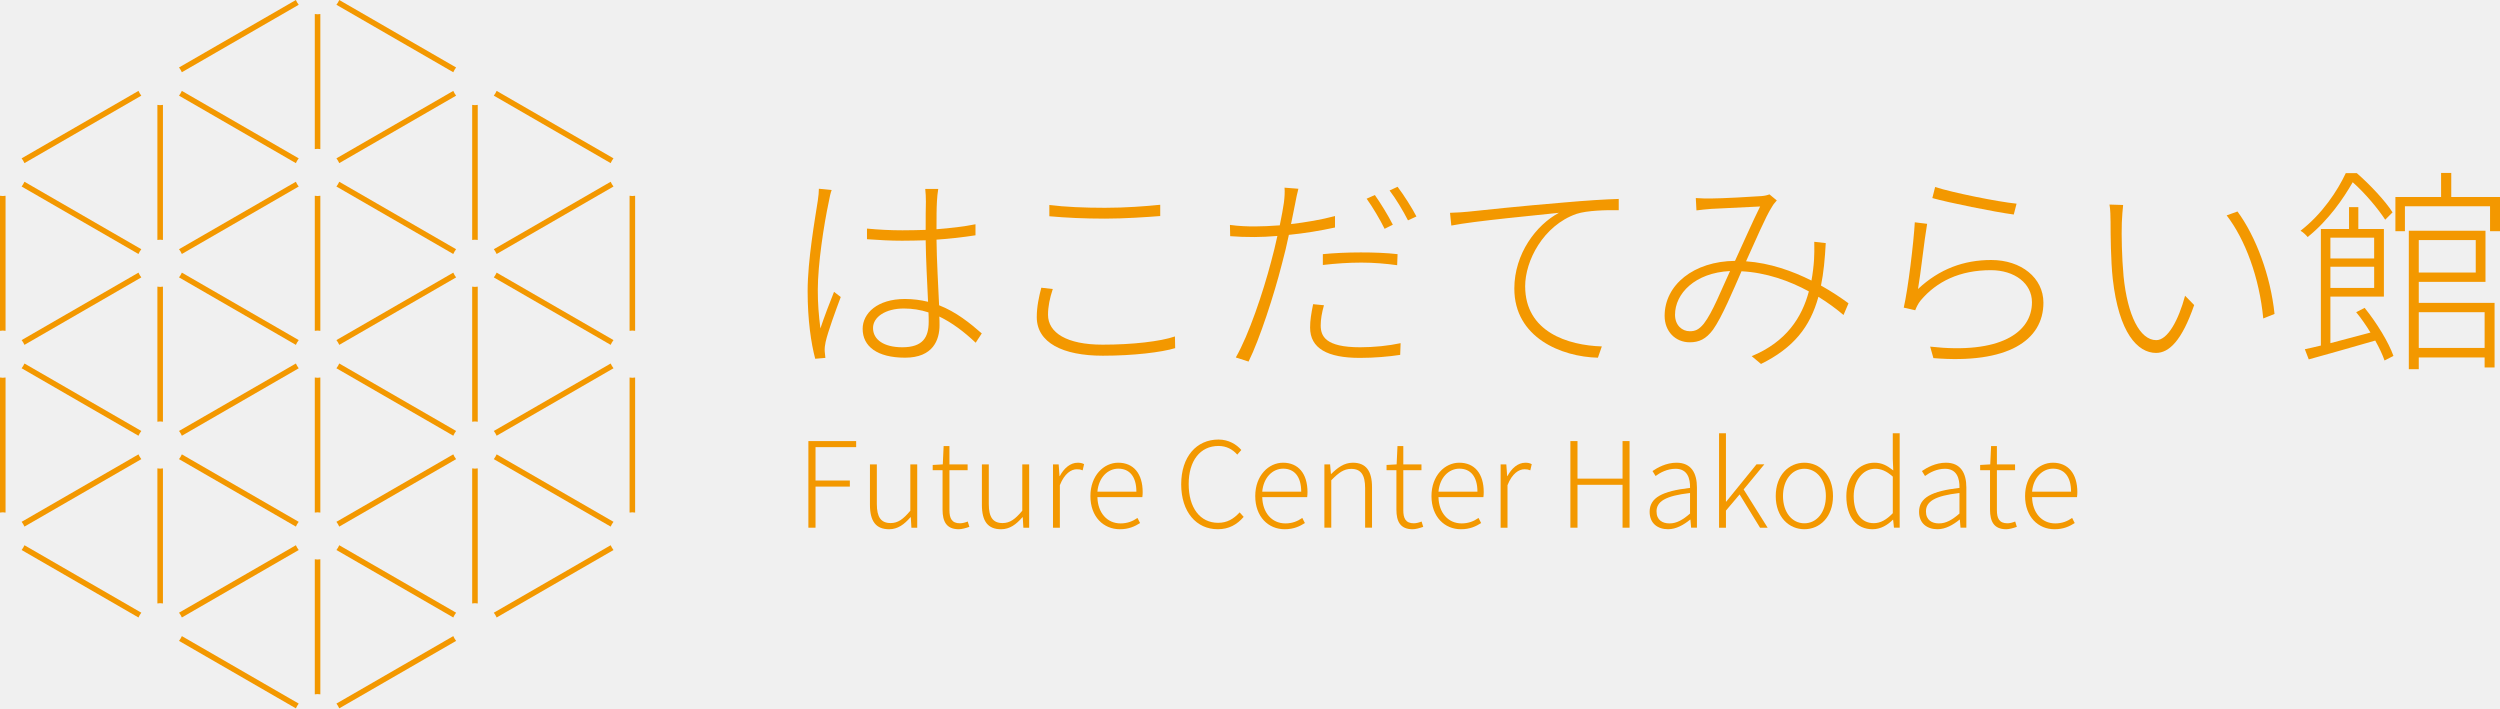
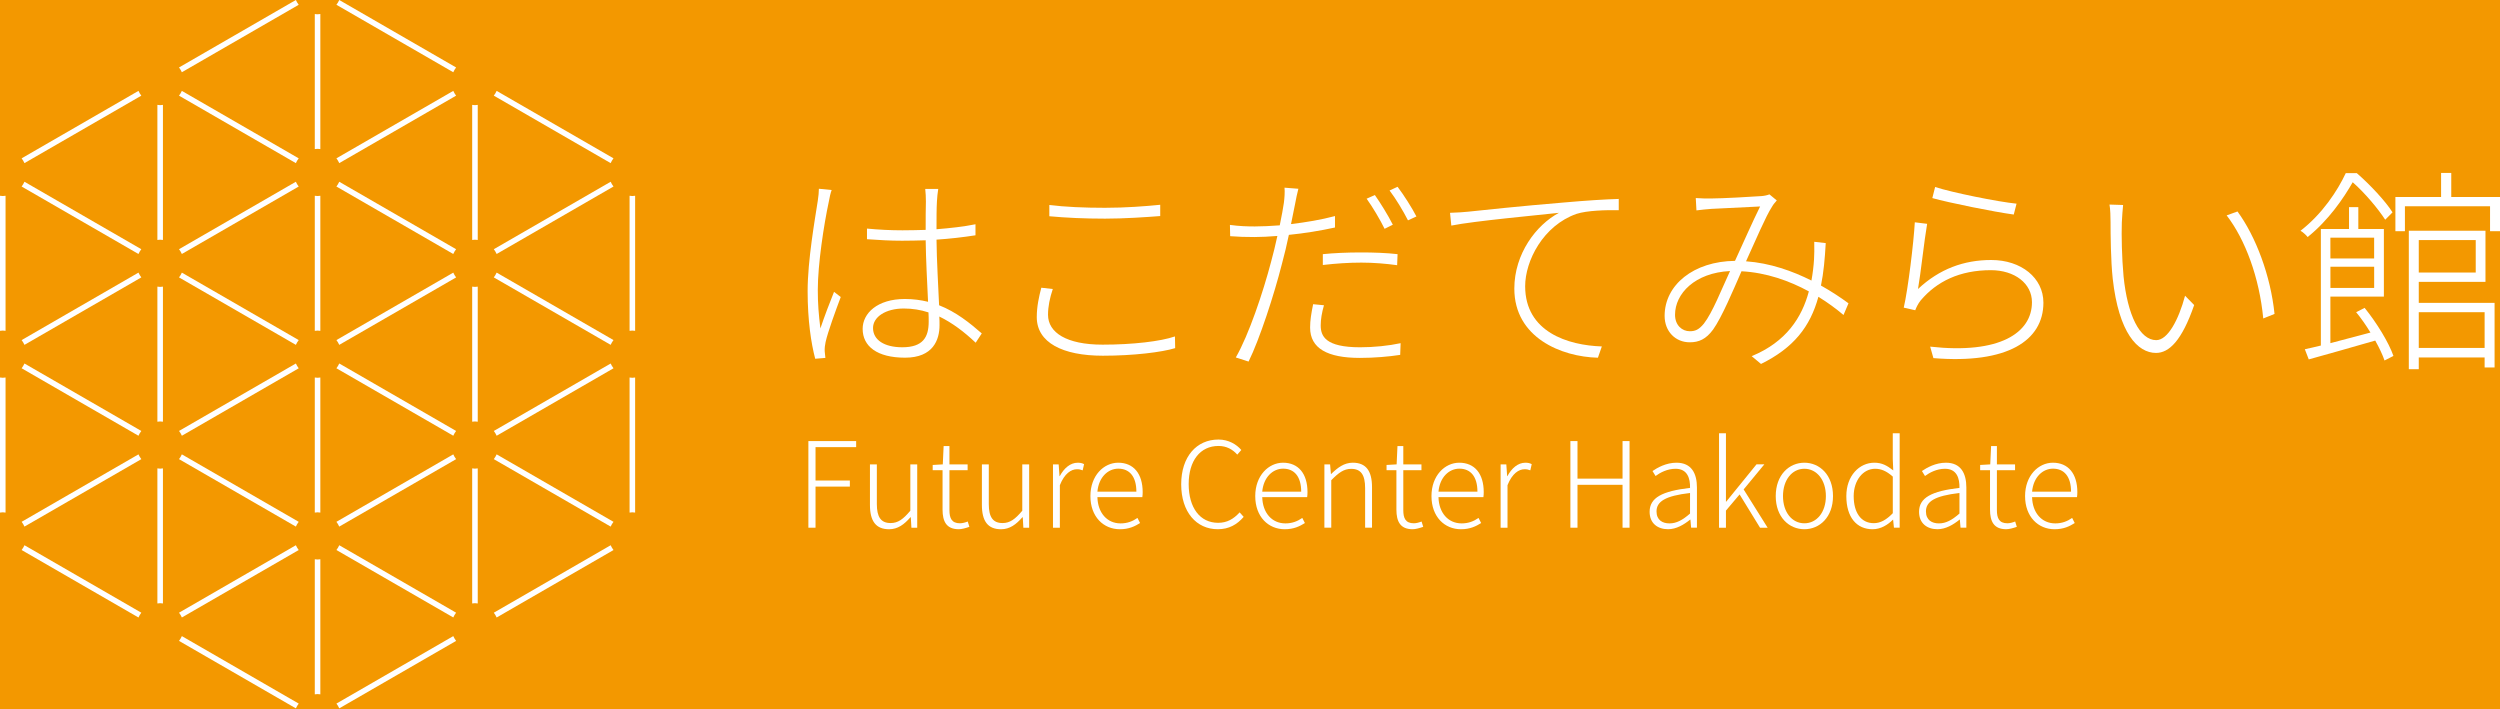
<svg xmlns="http://www.w3.org/2000/svg" version="1.1" id="レイヤー_1" x="0px" y="0px" width="225.088px" height="63.777px" viewBox="0 0 225.088 63.777" enable-background="new 0 0 225.088 63.777" xml:space="preserve">
-   <polygon fill="#F39800" points="72.783,39.713 77.084,39.713 77.084,40.258 73.426,40.258 73.426,43.264 76.517,43.264   76.517,43.811 73.426,43.811 73.426,47.512 72.783,47.512 " />
-   <path fill="#F39800" d="M78.326,45.457v-3.646h0.621v3.572c0,1.165,0.363,1.711,1.24,1.711c0.662,0,1.134-0.343,1.775-1.113v-4.17  h0.62v5.701h-0.524l-0.053-0.941h-0.033c-0.556,0.641-1.133,1.08-1.924,1.08C78.861,47.65,78.326,46.922,78.326,45.457" />
-   <path fill="#F39800" d="M84.863,45.885v-3.551h-0.888v-0.471l0.909-0.053l0.076-1.648h0.523v1.648h1.637v0.523h-1.637v3.594  c0,0.717,0.192,1.188,0.952,1.188c0.214,0,0.491-0.075,0.695-0.16l0.149,0.48c-0.332,0.117-0.695,0.215-0.951,0.215  C85.205,47.65,84.863,46.944,84.863,45.885" />
-   <path fill="#F39800" d="M88.405,45.457v-3.646h0.621v3.572c0,1.165,0.362,1.711,1.239,1.711c0.664,0,1.135-0.343,1.776-1.113v-4.17  h0.62v5.701h-0.523l-0.054-0.941h-0.032c-0.557,0.641-1.133,1.08-1.926,1.08C88.94,47.65,88.405,46.922,88.405,45.457" />
-   <path fill="#F39800" d="M94.805,41.81h0.512l0.076,1.06h0.021c0.386-0.717,0.953-1.209,1.616-1.209c0.224,0,0.396,0.031,0.576,0.129  l-0.127,0.556c-0.193-0.075-0.299-0.097-0.524-0.097c-0.503,0-1.112,0.375-1.53,1.434v3.829h-0.619V41.81z" />
-   <path fill="#F39800" d="M98.175,44.666c0-1.852,1.208-3.006,2.503-3.006c1.381,0,2.203,0.984,2.203,2.652  c0,0.16-0.01,0.311-0.031,0.449h-4.044c0.032,1.391,0.856,2.364,2.087,2.364c0.609,0,1.09-0.192,1.519-0.492l0.235,0.46  c-0.461,0.289-0.996,0.557-1.819,0.557C99.361,47.65,98.175,46.538,98.175,44.666 M102.314,44.27c0-1.379-0.631-2.074-1.625-2.074  c-0.932,0-1.767,0.77-1.884,2.074H102.314z" />
-   <path fill="#F39800" d="M106.349,43.606c0-2.491,1.38-4.032,3.358-4.032c0.92,0,1.638,0.449,2.055,0.941l-0.364,0.417  c-0.417-0.471-0.974-0.78-1.69-0.78c-1.647,0-2.685,1.326-2.685,3.434c0,2.128,1.017,3.486,2.653,3.486  c0.791,0,1.38-0.332,1.936-0.941l0.363,0.406c-0.6,0.695-1.326,1.112-2.331,1.112C107.717,47.649,106.349,46.099,106.349,43.606" />
-   <path fill="#F39800" d="M113.016,44.666c0-1.852,1.207-3.006,2.502-3.006c1.381,0,2.203,0.984,2.203,2.652  c0,0.16-0.01,0.311-0.031,0.449h-4.043c0.031,1.391,0.855,2.364,2.086,2.364c0.609,0,1.09-0.192,1.519-0.492l0.235,0.46  c-0.46,0.289-0.995,0.557-1.818,0.557C114.202,47.65,113.016,46.538,113.016,44.666 M117.154,44.27c0-1.379-0.631-2.074-1.625-2.074  c-0.932,0-1.766,0.77-1.883,2.074H117.154z" />
-   <path fill="#F39800" d="M119.242,41.81h0.513l0.075,0.866h0.021c0.578-0.566,1.166-1.016,1.947-1.016  c1.188,0,1.732,0.737,1.732,2.203v3.647h-0.621v-3.562c0-1.188-0.374-1.733-1.251-1.733c-0.663,0-1.134,0.343-1.797,1.026v4.269  h-0.62V41.81z" />
-   <path fill="#F39800" d="M125.726,45.885v-3.551h-0.888v-0.471l0.908-0.053l0.076-1.648h0.524v1.648h1.636v0.523h-1.636v3.594  c0,0.717,0.192,1.188,0.952,1.188c0.214,0,0.49-0.075,0.695-0.16l0.148,0.48c-0.331,0.117-0.695,0.215-0.951,0.215  C126.067,47.65,125.726,46.944,125.726,45.885" />
-   <path fill="#F39800" d="M128.883,44.666c0-1.852,1.207-3.006,2.502-3.006c1.381,0,2.203,0.984,2.203,2.652  c0,0.16-0.01,0.311-0.031,0.449h-4.043c0.031,1.391,0.855,2.364,2.086,2.364c0.609,0,1.09-0.192,1.519-0.492l0.235,0.46  c-0.46,0.289-0.995,0.557-1.818,0.557C130.069,47.65,128.883,46.538,128.883,44.666 M133.021,44.27c0-1.379-0.631-2.074-1.625-2.074  c-0.932,0-1.766,0.77-1.883,2.074H133.021z" />
-   <path fill="#F39800" d="M135.109,41.81h0.513l0.075,1.06h0.021c0.386-0.717,0.953-1.209,1.615-1.209  c0.225,0,0.396,0.031,0.577,0.129l-0.128,0.556c-0.193-0.075-0.299-0.097-0.523-0.097c-0.504,0-1.112,0.375-1.53,1.434v3.829h-0.62  V41.81z" />
-   <polygon fill="#F39800" points="141.39,39.713 142.031,39.713 142.031,43.094 146.086,43.094 146.086,39.713 146.717,39.713   146.717,47.512 146.086,47.512 146.086,43.649 142.031,43.649 142.031,47.512 141.39,47.512 " />
-   <path fill="#F39800" d="M148.525,46.078c0-1.264,1.123-1.861,3.638-2.15c0.021-0.845-0.226-1.722-1.306-1.722  c-0.748,0-1.4,0.353-1.797,0.651l-0.277-0.448c0.439-0.3,1.23-0.749,2.16-0.749c1.359,0,1.841,0.973,1.841,2.234v3.616h-0.525  l-0.063-0.727h-0.021c-0.578,0.47-1.262,0.866-1.99,0.866C149.266,47.65,148.525,47.137,148.525,46.078 M152.163,46.238v-1.851  c-2.246,0.257-3.017,0.78-3.017,1.658c0,0.78,0.535,1.08,1.166,1.08S151.489,46.826,152.163,46.238" />
-   <polygon fill="#F39800" points="154.775,39.008 155.396,39.008 155.396,45.168 155.418,45.168 158.145,41.809 158.85,41.809   156.989,44.066 159.15,47.512 158.465,47.512 156.625,44.516 155.396,45.971 155.396,47.512 154.775,47.512 " />
-   <path fill="#F39800" d="M159.879,44.666c0-1.904,1.198-3.006,2.578-3.006s2.578,1.102,2.578,3.006c0,1.893-1.198,2.983-2.578,2.983  S159.879,46.559,159.879,44.666 M164.393,44.666c0-1.455-0.824-2.461-1.936-2.461s-1.925,1.006-1.925,2.461s0.813,2.449,1.925,2.449  S164.393,46.121,164.393,44.666" />
-   <path fill="#F39800" d="M166.235,44.666c0-1.84,1.177-3.006,2.524-3.006c0.685,0,1.145,0.257,1.701,0.695l-0.043-1.027v-2.321h0.621  v8.504h-0.515l-0.075-0.717h-0.021c-0.459,0.46-1.09,0.856-1.828,0.856C167.166,47.65,166.235,46.58,166.235,44.666 M170.418,46.206  v-3.294c-0.578-0.514-1.06-0.706-1.595-0.706c-1.091,0-1.925,1.058-1.925,2.46c0,1.477,0.652,2.438,1.809,2.438  C169.315,47.104,169.851,46.794,170.418,46.206" />
-   <path fill="#F39800" d="M172.783,46.078c0-1.264,1.123-1.861,3.637-2.15c0.021-0.845-0.225-1.722-1.305-1.722  c-0.749,0-1.4,0.353-1.797,0.651l-0.277-0.448c0.438-0.3,1.229-0.749,2.16-0.749c1.357,0,1.84,0.973,1.84,2.234v3.616h-0.525  l-0.063-0.727h-0.021c-0.578,0.47-1.262,0.866-1.99,0.866C173.522,47.65,172.783,47.137,172.783,46.078 M176.42,46.238v-1.851  c-2.246,0.257-3.016,0.78-3.016,1.658c0,0.78,0.535,1.08,1.165,1.08C175.201,47.126,175.746,46.826,176.42,46.238" />
-   <path fill="#F39800" d="M179.172,45.885v-3.551h-0.889v-0.471l0.909-0.053l0.076-1.648h0.524v1.648h1.635v0.523h-1.635v3.594  c0,0.717,0.191,1.188,0.951,1.188c0.215,0,0.491-0.075,0.695-0.16l0.148,0.48c-0.33,0.117-0.694,0.215-0.951,0.215  C179.514,47.65,179.172,46.944,179.172,45.885" />
-   <path fill="#F39800" d="M182.328,44.666c0-1.852,1.208-3.006,2.503-3.006c1.38,0,2.203,0.984,2.203,2.652  c0,0.16-0.01,0.311-0.032,0.449h-4.043c0.032,1.391,0.856,2.364,2.086,2.364c0.61,0,1.09-0.192,1.52-0.492l0.234,0.46  c-0.459,0.289-0.994,0.557-1.818,0.557C183.516,47.65,182.328,46.538,182.328,44.666 M186.467,44.27  c0-1.379-0.631-2.074-1.625-2.074c-0.931,0-1.766,0.77-1.883,2.074H186.467z" />
-   <path fill="#F39800" d="M74.879,17.109c-0.098,0.254-0.195,0.684-0.254,1.035c-0.449,2.086-0.994,5.654-0.994,7.955  c0,1.268,0.078,2.203,0.233,3.472c0.332-0.995,0.877-2.438,1.229-3.296l0.604,0.468c-0.447,1.19-1.17,3.159-1.365,4.056  c-0.058,0.254-0.097,0.585-0.078,0.84c0.021,0.176,0.039,0.428,0.06,0.584l-0.917,0.078c-0.37-1.404-0.682-3.471-0.682-6.084  c0-2.789,0.662-6.494,0.916-8.152c0.059-0.408,0.098-0.778,0.098-1.071L74.879,17.109z M87.846,30.857  c-1.032-0.975-2.105-1.793-3.275-2.358c0.02,0.272,0.02,0.546,0.02,0.778c0,1.328-0.584,2.927-3.101,2.927  c-2.534,0-3.821-1.034-3.821-2.595c0-1.403,1.325-2.69,3.803-2.69c0.76,0,1.441,0.097,2.086,0.253  c-0.078-1.656-0.195-3.88-0.215-5.538c-0.702,0.021-1.424,0.039-2.125,0.039c-1.092,0-2.049-0.058-3.159-0.136v-0.956  c1.071,0.099,2.086,0.155,3.198,0.155c0.701,0,1.403-0.019,2.086-0.038c0-1.015,0-1.931,0.02-2.554c0-0.352-0.02-0.82-0.059-1.131  h1.17c-0.059,0.389-0.098,0.739-0.116,1.11c-0.039,0.604-0.039,1.619-0.039,2.517c1.248-0.099,2.457-0.234,3.509-0.449v0.994  c-1.13,0.176-2.3,0.312-3.509,0.391c0.019,1.91,0.155,4.095,0.233,5.908c1.541,0.604,2.77,1.6,3.842,2.535L87.846,30.857z   M83.596,28.128c-0.702-0.233-1.443-0.351-2.223-0.351c-1.639,0-2.77,0.761-2.77,1.755c0,1.073,1.014,1.735,2.633,1.735  c1.872,0,2.379-0.916,2.379-2.302C83.615,28.732,83.615,28.46,83.596,28.128" />
-   <path fill="#F39800" d="M94.788,26.021c-0.272,0.819-0.429,1.58-0.429,2.321c0,1.599,1.658,2.69,4.914,2.69  c2.711,0,5.207-0.291,6.513-0.74l0.021,1.053c-1.209,0.37-3.746,0.682-6.515,0.682c-3.627,0-5.946-1.188-5.946-3.471  c0-0.955,0.194-1.833,0.408-2.652L94.788,26.021z M94.477,18.455c1.384,0.176,3.14,0.254,5.012,0.254  c1.833,0,3.646-0.137,4.972-0.273v1.016c-1.267,0.097-3.217,0.233-4.972,0.233c-1.872,0-3.512-0.079-5.012-0.215V18.455z" />
-   <path fill="#F39800" d="M120.197,20.483c-1.326,0.292-2.77,0.527-4.154,0.663c-0.176,0.857-0.391,1.755-0.624,2.613  c-0.702,2.769-2.009,6.787-3.003,8.795l-1.15-0.37c1.17-2.029,2.457-5.87,3.178-8.62c0.195-0.702,0.391-1.521,0.566-2.32  c-0.741,0.059-1.443,0.098-2.066,0.098c-0.801,0-1.464-0.02-2.185-0.078l-0.021-1.014c0.84,0.117,1.58,0.137,2.244,0.137  c0.662,0,1.422-0.039,2.242-0.098c0.176-0.858,0.312-1.6,0.37-2.028s0.097-0.994,0.058-1.365l1.248,0.099  c-0.097,0.369-0.234,0.993-0.291,1.344c-0.117,0.547-0.234,1.171-0.371,1.834c1.325-0.156,2.73-0.391,3.959-0.721V20.483z   M119.203,27.484c-0.196,0.684-0.293,1.287-0.293,1.812c0,0.957,0.408,1.971,3.549,1.971c1.248,0,2.574-0.137,3.646-0.37  l-0.039,1.054c-1.014,0.155-2.301,0.272-3.628,0.272c-2.924,0-4.483-0.858-4.483-2.729c0-0.645,0.097-1.248,0.272-2.107  L119.203,27.484z M119.104,22.883c0.956-0.098,2.185-0.156,3.413-0.156c1.131,0,2.32,0.039,3.314,0.156l-0.038,0.994  c-0.995-0.137-2.107-0.234-3.218-0.234c-1.131,0-2.301,0.078-3.472,0.215V22.883z M124.662,20.601  c-0.39-0.799-1.092-1.989-1.618-2.71l0.741-0.332c0.487,0.684,1.209,1.854,1.619,2.672L124.662,20.601z M125.832,16.817  c0.547,0.722,1.307,1.911,1.697,2.673l-0.761,0.35c-0.448-0.877-1.092-1.949-1.657-2.69L125.832,16.817z" />
-   <path fill="#F39800" d="M132.17,19.061c1.053-0.117,4.973-0.526,8.521-0.819c2.185-0.194,3.804-0.293,5.052-0.331v1.014  c-1.131-0.02-2.848,0.02-3.803,0.332c-3.003,1.053-4.622,4.231-4.622,6.512c0,4.115,3.843,5.324,6.903,5.422l-0.352,1.015  c-3.295-0.079-7.526-1.813-7.526-6.221c0-3.14,1.97-5.734,4.017-6.825c-1.716,0.194-7.683,0.74-9.691,1.15l-0.117-1.15  C131.272,19.139,131.779,19.1,132.17,19.061" />
-   <path fill="#F39800" d="M165.982,28.361c-0.643-0.545-1.404-1.111-2.262-1.638c-0.74,2.711-2.242,4.603-5.167,6.046l-0.839-0.702  c3.12-1.288,4.523-3.491,5.148-5.831c-1.756-0.956-3.842-1.697-6.065-1.812c-0.741,1.695-1.774,4.152-2.554,5.244  c-0.645,0.879-1.287,1.151-2.106,1.151c-1.288,0-2.262-0.976-2.262-2.379c0-2.789,2.612-4.914,6.337-4.954  c0.781-1.695,1.58-3.529,2.262-4.895c-0.779,0.039-3.49,0.176-4.387,0.215c-0.449,0.039-0.917,0.078-1.346,0.137l-0.06-1.111  c0.47,0.039,0.956,0.039,1.347,0.039c0.975,0,3.783-0.156,4.563-0.216c0.272-0.019,0.526-0.077,0.722-0.155l0.662,0.547  c-0.136,0.175-0.293,0.312-0.429,0.564c-0.565,0.858-1.481,3.042-2.34,4.915c2.163,0.155,4.192,0.877,5.889,1.735  c0.117-0.645,0.195-1.287,0.234-1.911c0.019-0.39,0.038-0.976,0.019-1.58l1.034,0.117c-0.078,1.424-0.194,2.69-0.429,3.823  c0.975,0.545,1.814,1.11,2.477,1.598L165.982,28.361z M155.765,24.403c-3.159,0.156-4.954,2.028-4.954,3.938  c0,0.957,0.645,1.482,1.327,1.482c0.487,0,0.819-0.136,1.267-0.682C154.185,28.147,155.004,26.041,155.765,24.403" />
-   <path fill="#F39800" d="M172.689,26.021c1.932-1.813,4.136-2.612,6.593-2.612c2.71,0,4.698,1.618,4.698,3.842  c0,3.412-3.236,5.538-9.905,4.992l-0.293-1.034c6.26,0.702,9.166-1.248,9.166-3.997c0-1.696-1.56-2.887-3.705-2.887  c-2.789,0-4.875,1.014-6.319,2.729c-0.234,0.293-0.39,0.625-0.486,0.879l-1.034-0.234c0.39-1.678,0.897-5.889,0.995-7.684  l1.111,0.137C173.256,21.596,172.924,24.696,172.689,26.021 M174.23,16.837c1.561,0.507,5.617,1.326,7.332,1.501l-0.252,0.977  c-1.756-0.234-5.891-1.073-7.332-1.482L174.23,16.837z" />
-   <path fill="#F39800" d="M191.039,20.035c-0.039,1.17,0,3.141,0.156,4.836c0.352,3.51,1.463,5.754,2.945,5.754  c1.033,0,2.008-1.814,2.594-3.998l0.819,0.838c-1.112,3.218-2.263,4.31-3.433,4.31c-1.657,0-3.354-1.794-3.9-6.688  c-0.175-1.599-0.195-3.998-0.195-5.09c0-0.41-0.019-1.209-0.097-1.58l1.228,0.039C191.117,18.787,191.059,19.567,191.039,20.035   M204.787,28.264l-1.014,0.41c-0.351-3.686-1.617-7.098-3.296-9.282l0.976-0.351C203.111,21.303,204.437,24.832,204.787,28.264" />
-   <path fill="#F39800" d="M214.752,19.782c-0.604-0.937-1.795-2.38-2.926-3.374c-0.838,1.463-2.164,3.412-4.056,4.934  c-0.136-0.176-0.429-0.449-0.643-0.566c1.969-1.521,3.334-3.606,4.075-5.187h0.994c1.209,1.054,2.594,2.535,3.217,3.53  L214.752,19.782z M212.9,27.718c1.092,1.347,2.184,3.14,2.594,4.329l-0.801,0.41c-0.175-0.507-0.468-1.131-0.839-1.794  c-2.125,0.604-4.329,1.248-5.985,1.696l-0.352-0.916c0.43-0.098,0.916-0.195,1.443-0.332V20.62h2.535v-1.97h0.838v1.97h2.301v6.084  h-4.816v4.192c1.131-0.291,2.359-0.623,3.607-0.955c-0.389-0.644-0.838-1.287-1.287-1.832L212.9,27.718z M209.818,23.271h3.939V21.4  h-3.939V23.271z M213.758,24.014h-3.939v1.91h3.939V24.014z M225.088,17.734v3.08h-0.896v-2.242h-7.664v2.242h-0.858v-3.08h4.114  v-2.166h0.916v2.166H225.088z M217.775,27.27h6.825v5.812h-0.897v-0.897h-5.928v1.053h-0.897V20.775h6.903v4.604h-6.006V27.27z   M217.775,24.54h5.129v-2.925h-5.129V24.54z M217.775,31.326h5.928v-3.219h-5.928V31.326z" />
-   <path fill="#F39800" d="M28.342,17.626v12.162c0.082-0.011,0.164-0.025,0.25-0.025s0.166,0.015,0.25,0.025V17.626  c-0.084,0.01-0.164,0.024-0.25,0.024S28.424,17.636,28.342,17.626" />
-   <path fill="#F39800" d="M26.639,32.727l-10.521,6.074c0.101,0.135,0.189,0.275,0.257,0.431l10.521-6.074  C26.795,33.023,26.706,32.883,26.639,32.727" />
-   <path fill="#F39800" d="M40.811,24.545l-10.521,6.074c0.1,0.135,0.189,0.275,0.255,0.431l10.522-6.074  C40.966,24.842,40.877,24.701,40.811,24.545" />
-   <path fill="#F39800" d="M16.373,22.868l10.521-6.074c-0.1-0.134-0.189-0.274-0.256-0.43l-10.521,6.073  C16.217,22.572,16.307,22.713,16.373,22.868" />
-   <path fill="#F39800" d="M41.065,22.438l-10.521-6.074c-0.067,0.155-0.156,0.296-0.257,0.429l10.521,6.075  C40.877,22.713,40.965,22.571,41.065,22.438" />
-   <path fill="#F39800" d="M43.013,37.969V25.807c-0.083,0.011-0.164,0.025-0.25,0.025s-0.167-0.015-0.25-0.025v12.162  c0.083-0.01,0.164-0.024,0.25-0.024S42.93,37.959,43.013,37.969" />
-   <path fill="#F39800" d="M30.289,33.157L40.81,39.23c0.067-0.154,0.156-0.295,0.256-0.428l-10.521-6.076  C30.478,32.882,30.389,33.023,30.289,33.157" />
-   <path fill="#F39800" d="M26.895,30.62l-10.521-6.074c-0.066,0.155-0.156,0.296-0.256,0.429l10.521,6.075  C26.705,30.895,26.795,30.753,26.895,30.62" />
-   <path fill="#F39800" d="M14.67,37.969V25.807c-0.082,0.011-0.164,0.025-0.25,0.025s-0.166-0.015-0.25-0.025v12.162  c0.084-0.01,0.164-0.024,0.25-0.024S14.588,37.959,14.67,37.969" />
-   <path fill="#F39800" d="M28.842,46.151V33.989c-0.084,0.01-0.164,0.024-0.25,0.024s-0.168-0.015-0.25-0.024v12.162  c0.082-0.011,0.164-0.025,0.25-0.025S28.758,46.141,28.842,46.151" />
-   <path fill="#F39800" d="M26.895,14.257L16.373,8.183c-0.066,0.155-0.156,0.296-0.256,0.429l10.521,6.076  C26.705,14.531,26.795,14.39,26.895,14.257" />
-   <path fill="#F39800" d="M12.723,22.438L2.202,16.364c-0.067,0.155-0.155,0.296-0.256,0.429l10.521,6.075  C12.534,22.713,12.623,22.571,12.723,22.438" />
-   <path fill="#F39800" d="M16.117,41.338l10.521,6.074c0.066-0.154,0.156-0.295,0.256-0.429l-10.521-6.075  C16.307,41.063,16.218,41.205,16.117,41.338" />
-   <path fill="#F39800" d="M12.468,40.908L1.947,46.982c0.1,0.135,0.188,0.275,0.256,0.43l10.521-6.073  C12.624,41.205,12.535,41.063,12.468,40.908" />
-   <path fill="#F39800" d="M44.459,41.338l10.521,6.074c0.067-0.154,0.156-0.295,0.256-0.429l-10.521-6.075  C44.648,41.063,44.56,41.205,44.459,41.338" />
-   <path fill="#F39800" d="M30.289,49.52l10.521,6.074c0.066-0.154,0.155-0.295,0.256-0.429L30.545,49.09  C30.479,49.245,30.389,49.387,30.289,49.52" />
-   <path fill="#F39800" d="M26.639,49.09l-10.521,6.074c0.101,0.135,0.189,0.275,0.256,0.43l10.521-6.073  C26.795,49.387,26.705,49.246,26.639,49.09" />
-   <path fill="#F39800" d="M44.716,22.868l10.521-6.075c-0.1-0.133-0.188-0.273-0.255-0.429l-10.522,6.073  C44.56,22.572,44.648,22.713,44.716,22.868" />
-   <path fill="#F39800" d="M40.81,40.908l-10.521,6.074c0.099,0.135,0.189,0.275,0.255,0.431l10.522-6.074  C40.966,41.205,40.877,41.064,40.81,40.908" />
-   <path fill="#F39800" d="M42.513,9.443v12.162c0.083-0.01,0.164-0.024,0.25-0.024s0.167,0.015,0.25,0.024V9.443  c-0.083,0.011-0.164,0.025-0.25,0.025S42.596,9.454,42.513,9.443" />
-   <path fill="#F39800" d="M30.545,14.687l10.521-6.075c-0.1-0.133-0.188-0.273-0.256-0.429l-10.521,6.073  C30.389,14.391,30.478,14.531,30.545,14.687" />
-   <path fill="#F39800" d="M56.934,34.014c-0.086,0-0.167-0.015-0.25-0.024V46.15c0.083-0.01,0.164-0.024,0.25-0.024  s0.167,0.015,0.25,0.024V33.989C57.101,33.999,57.02,34.014,56.934,34.014" />
-   <path fill="#F39800" d="M2.203,14.686l10.521-6.074c-0.101-0.133-0.189-0.274-0.257-0.43L1.946,14.256  C2.047,14.39,2.135,14.531,2.203,14.686" />
-   <path fill="#F39800" d="M16.373,6.504L26.895,0.43c-0.1-0.133-0.189-0.274-0.256-0.43L16.117,6.074  C16.217,6.209,16.307,6.35,16.373,6.504" />
-   <path fill="#F39800" d="M57.184,29.787V17.625c-0.083,0.01-0.164,0.025-0.25,0.025s-0.167-0.016-0.25-0.025v12.162  c0.083-0.01,0.164-0.025,0.25-0.025S57.101,29.777,57.184,29.787" />
-   <path fill="#F39800" d="M44.459,8.611l10.521,6.076c0.066-0.156,0.156-0.298,0.256-0.431L44.715,8.182  C44.648,8.337,44.56,8.479,44.459,8.611" />
-   <path fill="#F39800" d="M0.25,29.762c0.086,0,0.166,0.016,0.25,0.025V17.625c-0.084,0.01-0.164,0.025-0.25,0.025  S0.082,17.635,0,17.625v12.162C0.082,29.777,0.164,29.762,0.25,29.762" />
-   <path fill="#F39800" d="M30.289,0.43L40.81,6.505c0.067-0.155,0.156-0.297,0.256-0.43L30.545,0  C30.478,0.155,30.389,0.297,30.289,0.43" />
-   <path fill="#F39800" d="M40.811,57.272l-10.521,6.074c0.1,0.134,0.189,0.274,0.255,0.431l10.522-6.074  C40.967,57.568,40.877,57.428,40.811,57.272" />
-   <path fill="#F39800" d="M54.981,49.091L44.46,55.165c0.101,0.134,0.189,0.274,0.255,0.431l10.522-6.074  C55.137,49.387,55.049,49.246,54.981,49.091" />
-   <path fill="#F39800" d="M12.724,55.165L2.203,49.09c-0.067,0.155-0.156,0.297-0.257,0.43l10.521,6.076  C12.535,55.439,12.623,55.298,12.724,55.165" />
-   <path fill="#F39800" d="M26.895,63.348l-10.521-6.076c-0.066,0.156-0.156,0.298-0.256,0.431l10.521,6.075  C26.705,63.622,26.795,63.48,26.895,63.348" />
-   <path fill="#F39800" d="M0,33.988V46.15c0.082-0.01,0.164-0.024,0.25-0.024s0.166,0.015,0.25,0.024V33.988  c-0.084,0.011-0.164,0.025-0.25,0.025S0.082,33.999,0,33.988" />
-   <path fill="#F39800" d="M12.724,38.802L2.203,32.728c-0.068,0.155-0.156,0.296-0.257,0.429l10.521,6.076  C12.534,39.076,12.623,38.935,12.724,38.802" />
-   <path fill="#F39800" d="M44.459,24.976l10.521,6.073c0.066-0.154,0.156-0.295,0.256-0.429l-10.521-6.075  C44.648,24.7,44.56,24.842,44.459,24.976" />
-   <path fill="#F39800" d="M28.342,1.262v12.162c0.082-0.01,0.164-0.024,0.25-0.024s0.166,0.015,0.25,0.024V1.262  c-0.084,0.011-0.164,0.025-0.25,0.025S28.424,1.272,28.342,1.262" />
-   <path fill="#F39800" d="M14.17,9.443v12.162c0.084-0.01,0.164-0.024,0.25-0.024s0.168,0.015,0.25,0.024V9.443  c-0.082,0.01-0.164,0.025-0.25,0.025S14.254,9.453,14.17,9.443" />
-   <path fill="#F39800" d="M12.724,24.975c-0.1-0.133-0.188-0.274-0.256-0.43L1.947,30.62c0.1,0.134,0.188,0.274,0.256,0.429  L12.724,24.975z" />
-   <path fill="#F39800" d="M43.013,54.332V42.171c-0.083,0.01-0.164,0.024-0.25,0.024s-0.167-0.015-0.25-0.024v12.161  c0.083-0.01,0.164-0.024,0.25-0.024S42.93,54.322,43.013,54.332" />
-   <path fill="#F39800" d="M44.46,38.802c0.1,0.133,0.188,0.274,0.256,0.43l10.521-6.075c-0.1-0.133-0.188-0.273-0.256-0.429  L44.46,38.802z" />
-   <path fill="#F39800" d="M28.842,62.515V50.353c-0.084,0.011-0.164,0.024-0.25,0.024s-0.168-0.014-0.25-0.024v12.162  c0.082-0.01,0.164-0.024,0.25-0.024S28.758,62.505,28.842,62.515" />
-   <path fill="#F39800" d="M14.67,54.332V42.171c-0.082,0.01-0.164,0.024-0.25,0.024s-0.166-0.015-0.25-0.024v12.161  c0.084-0.01,0.164-0.024,0.25-0.024S14.588,54.322,14.67,54.332" />
+   <rect x="-9.956" y="-8.612" fill="#F39800" width="257" height="83" />
+   <polygon fill="#FFFFFF" points="72.783,39.713 77.084,39.713 77.084,40.258 73.426,40.258 73.426,43.264 76.517,43.264   76.517,43.811 73.426,43.811 73.426,47.512 72.783,47.512 " />
+   <path fill="#FFFFFF" d="M78.326,45.457v-3.646h0.621v3.571c0,1.165,0.363,1.711,1.24,1.711c0.662,0,1.134-0.343,1.775-1.112v-4.17  h0.62v5.701h-0.524l-0.053-0.941h-0.033c-0.556,0.641-1.133,1.08-1.924,1.08C78.861,47.65,78.326,46.922,78.326,45.457" />
+   <path fill="#FFFFFF" d="M84.863,45.885v-3.551h-0.888v-0.471l0.909-0.053l0.076-1.648h0.523v1.648h1.637v0.522h-1.637v3.594  c0,0.718,0.192,1.188,0.952,1.188c0.214,0,0.491-0.075,0.695-0.16l0.149,0.48c-0.332,0.116-0.695,0.215-0.951,0.215  C85.205,47.65,84.863,46.944,84.863,45.885" />
+   <path fill="#FFFFFF" d="M88.405,45.457v-3.646h0.621v3.571c0,1.165,0.362,1.711,1.239,1.711c0.664,0,1.135-0.343,1.776-1.112v-4.17  h0.62v5.701h-0.523l-0.054-0.941h-0.032c-0.557,0.641-1.133,1.08-1.926,1.08C88.94,47.65,88.405,46.922,88.405,45.457" />
+   <path fill="#FFFFFF" d="M94.805,41.81h0.512l0.076,1.06h0.021c0.386-0.717,0.953-1.209,1.616-1.209c0.224,0,0.396,0.031,0.576,0.129  l-0.127,0.557c-0.193-0.075-0.299-0.098-0.524-0.098c-0.503,0-1.112,0.375-1.53,1.435v3.829h-0.619L94.805,41.81L94.805,41.81z" />
+   <path fill="#FFFFFF" d="M98.175,44.666c0-1.852,1.208-3.006,2.503-3.006c1.381,0,2.203,0.984,2.203,2.652  c0,0.16-0.01,0.311-0.031,0.448h-4.044c0.032,1.392,0.856,2.364,2.087,2.364c0.609,0,1.09-0.191,1.519-0.492l0.235,0.46  c-0.461,0.289-0.996,0.558-1.819,0.558C99.361,47.65,98.175,46.538,98.175,44.666 M102.314,44.27c0-1.379-0.631-2.074-1.625-2.074  c-0.932,0-1.767,0.77-1.884,2.074H102.314z" />
+   <path fill="#FFFFFF" d="M106.349,43.606c0-2.491,1.38-4.032,3.358-4.032c0.92,0,1.638,0.449,2.055,0.941l-0.364,0.417  c-0.417-0.472-0.974-0.78-1.69-0.78c-1.647,0-2.685,1.326-2.685,3.434c0,2.128,1.017,3.486,2.653,3.486  c0.791,0,1.38-0.332,1.936-0.941l0.363,0.406c-0.6,0.695-1.326,1.112-2.331,1.112C107.717,47.649,106.349,46.099,106.349,43.606" />
+   <path fill="#FFFFFF" d="M113.016,44.666c0-1.852,1.208-3.006,2.502-3.006c1.381,0,2.203,0.984,2.203,2.652  c0,0.16-0.011,0.311-0.031,0.448h-4.043c0.031,1.392,0.854,2.364,2.086,2.364c0.608,0,1.09-0.191,1.519-0.492l0.235,0.46  c-0.461,0.289-0.995,0.558-1.818,0.558C114.202,47.65,113.016,46.538,113.016,44.666 M117.153,44.27  c0-1.379-0.631-2.074-1.625-2.074c-0.932,0-1.766,0.77-1.883,2.074H117.153z" />
+   <path fill="#FFFFFF" d="M119.242,41.81h0.513l0.075,0.865h0.021c0.578-0.565,1.166-1.016,1.947-1.016  c1.188,0,1.732,0.737,1.732,2.203v3.646h-0.621v-3.562c0-1.188-0.374-1.733-1.251-1.733c-0.663,0-1.134,0.344-1.798,1.026v4.269  h-0.619L119.242,41.81L119.242,41.81z" />
+   <path fill="#FFFFFF" d="M125.726,45.885v-3.551h-0.888v-0.471l0.908-0.053l0.075-1.648h0.525v1.648h1.635v0.522h-1.635v3.594  c0,0.718,0.191,1.188,0.951,1.188c0.215,0,0.49-0.075,0.695-0.16l0.148,0.48c-0.332,0.116-0.695,0.215-0.951,0.215  C126.067,47.65,125.726,46.944,125.726,45.885" />
+   <path fill="#FFFFFF" d="M128.883,44.666c0-1.852,1.207-3.006,2.502-3.006c1.382,0,2.203,0.984,2.203,2.652  c0,0.16-0.01,0.311-0.03,0.448h-4.043c0.03,1.392,0.854,2.364,2.086,2.364c0.608,0,1.09-0.191,1.519-0.492l0.235,0.46  c-0.461,0.289-0.996,0.558-1.818,0.558C130.069,47.65,128.883,46.538,128.883,44.666 M133.021,44.27  c0-1.379-0.631-2.074-1.625-2.074c-0.932,0-1.766,0.77-1.883,2.074H133.021z" />
+   <path fill="#FFFFFF" d="M135.108,41.81h0.514l0.074,1.06h0.021c0.387-0.717,0.953-1.209,1.615-1.209  c0.225,0,0.396,0.031,0.577,0.129l-0.128,0.557c-0.193-0.075-0.299-0.098-0.523-0.098c-0.504,0-1.111,0.375-1.529,1.435v3.829  h-0.621V41.81z" />
+   <polygon fill="#FFFFFF" points="141.39,39.713 142.03,39.713 142.03,43.094 146.086,43.094 146.086,39.713 146.717,39.713   146.717,47.512 146.086,47.512 146.086,43.649 142.03,43.649 142.03,47.512 141.39,47.512 " />
+   <path fill="#FFFFFF" d="M148.524,46.078c0-1.264,1.123-1.861,3.639-2.15c0.021-0.845-0.227-1.722-1.307-1.722  c-0.748,0-1.399,0.354-1.797,0.651l-0.276-0.448c0.438-0.3,1.229-0.749,2.159-0.749c1.359,0,1.842,0.973,1.842,2.234v3.615h-0.525  l-0.062-0.727h-0.021c-0.578,0.47-1.262,0.866-1.99,0.866C149.267,47.65,148.524,47.137,148.524,46.078 M152.163,46.238v-1.851  c-2.246,0.257-3.018,0.779-3.018,1.657c0,0.78,0.535,1.08,1.166,1.08S151.489,46.826,152.163,46.238" />
+   <polygon fill="#FFFFFF" points="154.774,39.008 155.396,39.008 155.396,45.168 155.418,45.168 158.146,41.809 158.851,41.809   156.989,44.066 159.149,47.512 158.465,47.512 156.625,44.516 155.396,45.971 155.396,47.512 154.774,47.512 " />
+   <path fill="#FFFFFF" d="M159.879,44.666c0-1.903,1.198-3.006,2.578-3.006s2.578,1.103,2.578,3.006c0,1.894-1.198,2.983-2.578,2.983  S159.879,46.559,159.879,44.666 M164.394,44.666c0-1.455-0.824-2.461-1.937-2.461s-1.925,1.006-1.925,2.461s0.812,2.449,1.925,2.449  S164.394,46.121,164.394,44.666" />
+   <path fill="#FFFFFF" d="M166.235,44.666c0-1.84,1.177-3.006,2.523-3.006c0.686,0,1.145,0.257,1.701,0.695l-0.043-1.027v-2.321h0.621  v8.504h-0.516l-0.074-0.717h-0.021c-0.459,0.46-1.09,0.856-1.828,0.856C167.166,47.65,166.235,46.58,166.235,44.666 M170.418,46.206  v-3.294c-0.578-0.514-1.06-0.706-1.595-0.706c-1.092,0-1.926,1.059-1.926,2.46c0,1.478,0.652,2.438,1.81,2.438  C169.315,47.104,169.851,46.794,170.418,46.206" />
+   <path fill="#FFFFFF" d="M172.783,46.078c0-1.264,1.122-1.861,3.637-2.15c0.021-0.845-0.226-1.722-1.305-1.722  c-0.749,0-1.4,0.354-1.798,0.651l-0.276-0.448c0.438-0.3,1.229-0.749,2.16-0.749c1.356,0,1.84,0.973,1.84,2.234v3.615h-0.524  l-0.063-0.727h-0.021c-0.578,0.47-1.263,0.866-1.99,0.866C173.522,47.65,172.783,47.137,172.783,46.078 M176.42,46.238v-1.851  c-2.246,0.257-3.017,0.779-3.017,1.657c0,0.78,0.535,1.08,1.166,1.08C175.201,47.126,175.746,46.826,176.42,46.238" />
+   <path fill="#FFFFFF" d="M179.172,45.885v-3.551h-0.889v-0.471l0.909-0.053l0.076-1.648h0.523v1.648h1.635v0.522h-1.635v3.594  c0,0.718,0.191,1.188,0.951,1.188c0.215,0,0.49-0.075,0.695-0.16l0.147,0.48c-0.33,0.116-0.694,0.215-0.951,0.215  C179.515,47.65,179.172,46.944,179.172,45.885" />
+   <path fill="#FFFFFF" d="M182.328,44.666c0-1.852,1.208-3.006,2.503-3.006c1.38,0,2.203,0.984,2.203,2.652  c0,0.16-0.01,0.311-0.032,0.448h-4.043c0.032,1.392,0.856,2.364,2.086,2.364c0.61,0,1.091-0.191,1.521-0.492l0.233,0.46  c-0.459,0.289-0.993,0.558-1.817,0.558C183.517,47.65,182.328,46.538,182.328,44.666 M186.467,44.27  c0-1.379-0.631-2.074-1.625-2.074c-0.931,0-1.766,0.77-1.883,2.074H186.467z" />
+   <path fill="#FFFFFF" d="M74.879,17.109c-0.098,0.254-0.195,0.684-0.254,1.035c-0.449,2.086-0.994,5.653-0.994,7.955  c0,1.268,0.078,2.202,0.233,3.472c0.332-0.995,0.877-2.438,1.229-3.296l0.604,0.468c-0.447,1.19-1.17,3.159-1.365,4.056  c-0.058,0.254-0.097,0.585-0.078,0.841c0.021,0.176,0.039,0.428,0.06,0.584l-0.917,0.077c-0.37-1.403-0.682-3.471-0.682-6.084  c0-2.789,0.662-6.493,0.916-8.151c0.059-0.408,0.098-0.778,0.098-1.071L74.879,17.109z M87.846,30.857  c-1.032-0.976-2.105-1.793-3.275-2.358c0.02,0.272,0.02,0.546,0.02,0.778c0,1.328-0.584,2.927-3.101,2.927  c-2.534,0-3.821-1.034-3.821-2.595c0-1.403,1.325-2.69,3.803-2.69c0.76,0,1.441,0.098,2.086,0.253  c-0.078-1.655-0.195-3.88-0.215-5.538c-0.702,0.021-1.424,0.039-2.125,0.039c-1.092,0-2.049-0.058-3.159-0.136v-0.956  c1.071,0.1,2.086,0.155,3.198,0.155c0.701,0,1.403-0.02,2.086-0.038c0-1.015,0-1.931,0.02-2.554c0-0.353-0.02-0.82-0.059-1.131h1.17  c-0.059,0.389-0.098,0.738-0.116,1.109c-0.039,0.604-0.039,1.619-0.039,2.518c1.248-0.1,2.457-0.234,3.509-0.449v0.994  c-1.13,0.176-2.3,0.312-3.509,0.391c0.019,1.91,0.155,4.095,0.233,5.908c1.541,0.604,2.77,1.6,3.842,2.535L87.846,30.857z   M83.596,28.128c-0.702-0.232-1.443-0.351-2.223-0.351c-1.639,0-2.77,0.761-2.77,1.755c0,1.073,1.014,1.735,2.633,1.735  c1.872,0,2.379-0.916,2.379-2.303C83.615,28.732,83.615,28.46,83.596,28.128" />
+   <path fill="#FFFFFF" d="M94.788,26.021c-0.272,0.818-0.429,1.58-0.429,2.32c0,1.6,1.658,2.69,4.914,2.69  c2.711,0,5.207-0.291,6.513-0.74l0.021,1.053c-1.209,0.37-3.746,0.683-6.515,0.683c-3.627,0-5.946-1.188-5.946-3.471  c0-0.955,0.194-1.833,0.408-2.652L94.788,26.021z M94.477,18.455c1.384,0.176,3.14,0.254,5.012,0.254  c1.833,0,3.646-0.137,4.972-0.272v1.016c-1.267,0.097-3.217,0.233-4.972,0.233c-1.872,0-3.512-0.079-5.012-0.216V18.455z" />
+   <path fill="#FFFFFF" d="M120.196,20.483c-1.325,0.292-2.77,0.526-4.153,0.663c-0.176,0.856-0.392,1.755-0.624,2.612  c-0.702,2.77-2.009,6.787-3.003,8.796l-1.15-0.37c1.17-2.029,2.458-5.87,3.178-8.62c0.195-0.702,0.391-1.521,0.565-2.32  c-0.741,0.059-1.442,0.098-2.066,0.098c-0.801,0-1.464-0.02-2.185-0.077l-0.021-1.015c0.84,0.117,1.58,0.138,2.244,0.138  c0.662,0,1.421-0.039,2.242-0.099c0.176-0.857,0.312-1.6,0.371-2.028c0.057-0.428,0.096-0.993,0.057-1.364l1.248,0.099  c-0.096,0.369-0.233,0.993-0.291,1.344c-0.116,0.547-0.233,1.171-0.371,1.834c1.326-0.155,2.73-0.391,3.959-0.721V20.483z   M119.203,27.484c-0.196,0.684-0.293,1.287-0.293,1.812c0,0.957,0.407,1.972,3.549,1.972c1.248,0,2.574-0.138,3.646-0.37  l-0.039,1.054c-1.014,0.155-2.301,0.272-3.627,0.272c-2.924,0-4.483-0.858-4.483-2.729c0-0.645,0.097-1.248,0.272-2.106  L119.203,27.484z M119.104,22.883c0.955-0.098,2.185-0.155,3.412-0.155c1.131,0,2.32,0.039,3.314,0.155l-0.038,0.994  c-0.995-0.137-2.106-0.233-3.218-0.233c-1.131,0-2.301,0.078-3.473,0.215v-0.976H119.104z M124.662,20.601  c-0.39-0.8-1.093-1.989-1.618-2.71l0.741-0.332c0.487,0.684,1.209,1.854,1.618,2.672L124.662,20.601z M125.832,16.817  c0.547,0.722,1.308,1.911,1.696,2.673l-0.76,0.35c-0.449-0.877-1.093-1.948-1.658-2.689L125.832,16.817z" />
+   <path fill="#FFFFFF" d="M132.17,19.061c1.054-0.117,4.974-0.526,8.521-0.819c2.186-0.194,3.805-0.293,5.053-0.331v1.014  c-1.131-0.02-2.848,0.021-3.803,0.332c-3.004,1.054-4.623,4.231-4.623,6.513c0,4.114,3.844,5.323,6.904,5.422l-0.353,1.015  c-3.295-0.079-7.526-1.812-7.526-6.221c0-3.141,1.971-5.734,4.018-6.825c-1.717,0.194-7.684,0.74-9.691,1.15l-0.117-1.15  C131.272,19.139,131.778,19.1,132.17,19.061" />
+   <path fill="#FFFFFF" d="M165.981,28.361c-0.643-0.545-1.403-1.111-2.262-1.638c-0.74,2.711-2.242,4.603-5.166,6.046l-0.84-0.702  c3.12-1.288,4.523-3.491,5.148-5.831c-1.756-0.956-3.842-1.697-6.065-1.812c-0.741,1.695-1.774,4.152-2.554,5.244  c-0.645,0.879-1.287,1.151-2.105,1.151c-1.289,0-2.263-0.977-2.263-2.379c0-2.789,2.612-4.914,6.337-4.954  c0.781-1.695,1.58-3.529,2.262-4.896c-0.779,0.039-3.49,0.177-4.387,0.216c-0.449,0.038-0.917,0.077-1.346,0.137l-0.061-1.111  c0.471,0.039,0.957,0.039,1.348,0.039c0.975,0,3.783-0.156,4.562-0.216c0.271-0.02,0.526-0.077,0.723-0.155l0.662,0.547  c-0.137,0.176-0.293,0.312-0.43,0.564c-0.564,0.857-1.48,3.042-2.34,4.915c2.163,0.155,4.191,0.877,5.889,1.734  c0.117-0.645,0.195-1.286,0.234-1.91c0.02-0.391,0.038-0.977,0.02-1.58l1.033,0.117c-0.078,1.424-0.193,2.689-0.429,3.822  c0.976,0.545,1.813,1.11,2.478,1.599L165.981,28.361z M155.765,24.403c-3.158,0.156-4.953,2.028-4.953,3.938  c0,0.957,0.645,1.482,1.326,1.482c0.487,0,0.819-0.136,1.268-0.682C154.185,28.147,155.004,26.041,155.765,24.403" />
+   <path fill="#FFFFFF" d="M172.688,26.021c1.933-1.813,4.137-2.612,6.594-2.612c2.71,0,4.697,1.618,4.697,3.842  c0,3.412-3.235,5.538-9.904,4.992l-0.293-1.034c6.26,0.702,9.166-1.248,9.166-3.997c0-1.695-1.561-2.887-3.705-2.887  c-2.789,0-4.875,1.014-6.319,2.729c-0.233,0.293-0.39,0.625-0.485,0.879l-1.035-0.234c0.391-1.678,0.897-5.889,0.996-7.684  l1.11,0.137C173.256,21.596,172.924,24.696,172.688,26.021 M174.229,16.837c1.562,0.507,5.617,1.326,7.332,1.501l-0.252,0.978  c-1.756-0.234-5.891-1.073-7.332-1.482L174.229,16.837z" />
+   <path fill="#FFFFFF" d="M191.039,20.035c-0.039,1.17,0,3.141,0.155,4.836c0.353,3.51,1.464,5.754,2.945,5.754  c1.033,0,2.008-1.813,2.594-3.998l0.82,0.838c-1.113,3.219-2.264,4.311-3.434,4.311c-1.657,0-3.354-1.794-3.9-6.688  c-0.175-1.599-0.195-3.998-0.195-5.09c0-0.41-0.019-1.209-0.096-1.58l1.227,0.039C191.117,18.787,191.06,19.567,191.039,20.035   M204.787,28.264l-1.015,0.409c-0.351-3.686-1.617-7.098-3.295-9.281l0.976-0.352C203.11,21.302,204.437,24.832,204.787,28.264" />
+   <path fill="#FFFFFF" d="M214.752,19.782c-0.604-0.938-1.795-2.38-2.926-3.374c-0.839,1.463-2.164,3.412-4.056,4.934  c-0.137-0.176-0.43-0.448-0.644-0.565c1.97-1.521,3.334-3.606,4.075-5.188h0.994c1.209,1.055,2.594,2.535,3.217,3.53L214.752,19.782  z M212.899,27.718c1.093,1.348,2.185,3.141,2.595,4.329l-0.802,0.41c-0.174-0.507-0.467-1.131-0.838-1.794  c-2.125,0.604-4.33,1.248-5.985,1.696l-0.353-0.916c0.43-0.099,0.916-0.195,1.443-0.332V20.62h2.535v-1.97h0.838v1.97h2.301v6.084  h-4.816v4.192c1.131-0.291,2.359-0.623,3.607-0.955c-0.389-0.645-0.838-1.287-1.287-1.832L212.899,27.718z M209.817,23.271h3.939  V21.4h-3.939V23.271z M213.758,24.014h-3.938v1.909h3.938V24.014z M225.088,17.734v3.08h-0.896v-2.242h-7.664v2.242h-0.858v-3.08  h4.114v-2.166h0.916v2.166H225.088z M217.774,27.27h6.826v5.812h-0.897v-0.896h-5.929v1.053h-0.896V20.775h6.902v4.604h-6.006V27.27  z M217.774,24.54h5.129v-2.925h-5.129V24.54z M217.774,31.326h5.929v-3.219h-5.929V31.326z" />
+   <path fill="#FFFFFF" d="M28.342,17.626v12.162c0.082-0.011,0.164-0.024,0.25-0.024c0.086,0,0.166,0.015,0.25,0.024V17.626  c-0.084,0.01-0.164,0.024-0.25,0.024C28.506,17.65,28.424,17.635,28.342,17.626" />
+   <path fill="#FFFFFF" d="M26.639,32.727l-10.521,6.073c0.101,0.136,0.189,0.275,0.257,0.432l10.521-6.074  C26.795,33.023,26.706,32.883,26.639,32.727" />
+   <path fill="#FFFFFF" d="M40.811,24.545L30.29,30.619c0.1,0.135,0.189,0.275,0.255,0.431l10.522-6.073  C40.966,24.842,40.877,24.701,40.811,24.545" />
+   <path fill="#FFFFFF" d="M16.373,22.868l10.521-6.074c-0.1-0.134-0.189-0.273-0.256-0.43l-10.521,6.073  C16.217,22.572,16.307,22.713,16.373,22.868" />
+   <path fill="#FFFFFF" d="M41.065,22.438l-10.521-6.074c-0.067,0.155-0.156,0.296-0.257,0.429l10.521,6.075  C40.877,22.713,40.965,22.571,41.065,22.438" />
+   <path fill="#FFFFFF" d="M43.013,37.969V25.807c-0.083,0.011-0.164,0.024-0.25,0.024s-0.167-0.015-0.25-0.024v12.161  c0.083-0.01,0.164-0.023,0.25-0.023S42.93,37.959,43.013,37.969" />
+   <path fill="#FFFFFF" d="M30.289,33.157L40.81,39.23c0.067-0.154,0.156-0.295,0.256-0.429l-10.521-6.075  C30.478,32.882,30.389,33.023,30.289,33.157" />
+   <path fill="#FFFFFF" d="M26.895,30.62l-10.521-6.074c-0.066,0.155-0.156,0.296-0.256,0.43l10.521,6.074  C26.705,30.895,26.795,30.753,26.895,30.62" />
+   <path fill="#FFFFFF" d="M14.67,37.969V25.807c-0.082,0.011-0.164,0.024-0.25,0.024s-0.166-0.015-0.25-0.024v12.161  c0.084-0.01,0.164-0.023,0.25-0.023S14.588,37.959,14.67,37.969" />
+   <path fill="#FFFFFF" d="M28.842,46.151V33.989c-0.084,0.01-0.164,0.024-0.25,0.024c-0.086,0-0.168-0.016-0.25-0.024v12.162  c0.082-0.011,0.164-0.025,0.25-0.025C28.678,46.126,28.758,46.141,28.842,46.151" />
+   <path fill="#FFFFFF" d="M26.895,14.257L16.373,8.183c-0.066,0.154-0.156,0.296-0.256,0.429l10.521,6.076  C26.705,14.531,26.795,14.39,26.895,14.257" />
+   <path fill="#FFFFFF" d="M12.723,22.438L2.202,16.364c-0.067,0.155-0.155,0.296-0.256,0.429l10.521,6.075  C12.534,22.713,12.623,22.571,12.723,22.438" />
+   <path fill="#FFFFFF" d="M16.117,41.338l10.521,6.074c0.066-0.154,0.156-0.295,0.256-0.429l-10.521-6.075  C16.307,41.063,16.218,41.205,16.117,41.338" />
+   <path fill="#FFFFFF" d="M12.468,40.908L1.947,46.982c0.1,0.135,0.188,0.274,0.256,0.43l10.521-6.073  C12.624,41.205,12.535,41.063,12.468,40.908" />
+   <path fill="#FFFFFF" d="M44.459,41.338l10.521,6.074c0.067-0.154,0.156-0.295,0.256-0.429l-10.521-6.075  C44.648,41.063,44.56,41.205,44.459,41.338" />
+   <path fill="#FFFFFF" d="M30.289,49.52l10.521,6.073c0.066-0.153,0.155-0.295,0.256-0.429L30.545,49.09  C30.479,49.245,30.389,49.387,30.289,49.52" />
+   <path fill="#FFFFFF" d="M26.639,49.09l-10.521,6.074c0.101,0.135,0.189,0.275,0.256,0.43l10.521-6.072  C26.795,49.387,26.705,49.246,26.639,49.09" />
+   <path fill="#FFFFFF" d="M44.716,22.868l10.521-6.075c-0.1-0.133-0.188-0.272-0.255-0.429L44.46,22.437  C44.56,22.572,44.648,22.713,44.716,22.868" />
+   <path fill="#FFFFFF" d="M40.81,40.908l-10.521,6.074c0.099,0.135,0.189,0.274,0.255,0.431l10.522-6.074  C40.966,41.205,40.877,41.064,40.81,40.908" />
+   <path fill="#FFFFFF" d="M42.513,9.443v12.162c0.083-0.011,0.164-0.024,0.25-0.024s0.167,0.016,0.25,0.024V9.443  c-0.083,0.011-0.164,0.024-0.25,0.024S42.596,9.454,42.513,9.443" />
+   <path fill="#FFFFFF" d="M30.545,14.687l10.521-6.075c-0.1-0.133-0.188-0.273-0.256-0.429l-10.521,6.072  C30.389,14.391,30.478,14.531,30.545,14.687" />
+   <path fill="#FFFFFF" d="M56.934,34.014c-0.086,0-0.167-0.016-0.25-0.024v12.16c0.083-0.01,0.164-0.024,0.25-0.024  s0.167,0.016,0.25,0.024V33.989C57.101,33.999,57.02,34.014,56.934,34.014" />
+   <path fill="#FFFFFF" d="M2.203,14.686l10.521-6.074c-0.101-0.133-0.189-0.274-0.257-0.43L1.946,14.256  C2.047,14.39,2.135,14.531,2.203,14.686" />
+   <path fill="#FFFFFF" d="M16.373,6.504L26.895,0.43c-0.1-0.134-0.189-0.274-0.256-0.431L16.117,6.074  C16.217,6.209,16.307,6.35,16.373,6.504" />
+   <path fill="#FFFFFF" d="M57.184,29.787V17.625c-0.083,0.01-0.164,0.025-0.25,0.025s-0.167-0.017-0.25-0.025v12.162  c0.083-0.01,0.164-0.024,0.25-0.024S57.101,29.777,57.184,29.787" />
+   <path fill="#FFFFFF" d="M44.459,8.611l10.521,6.076c0.066-0.156,0.156-0.298,0.256-0.432L44.715,8.182  C44.648,8.337,44.56,8.479,44.459,8.611" />
+   <path fill="#FFFFFF" d="M0.25,29.762c0.086,0,0.166,0.016,0.25,0.024V17.625c-0.084,0.01-0.164,0.025-0.25,0.025  S0.082,17.635,0,17.625v12.162C0.082,29.777,0.164,29.762,0.25,29.762" />
+   <path fill="#FFFFFF" d="M30.289,0.43L40.81,6.505c0.067-0.154,0.156-0.297,0.256-0.43L30.545,0  C30.478,0.155,30.389,0.297,30.289,0.43" />
+   <path fill="#FFFFFF" d="M40.811,57.272L30.29,63.346c0.1,0.134,0.189,0.273,0.255,0.431l10.522-6.074  C40.967,57.568,40.877,57.427,40.811,57.272" />
+   <path fill="#FFFFFF" d="M54.981,49.091L44.46,55.165c0.101,0.134,0.189,0.274,0.255,0.432l10.522-6.074  C55.137,49.387,55.049,49.246,54.981,49.091" />
+   <path fill="#FFFFFF" d="M12.724,55.165L2.203,49.09c-0.067,0.155-0.156,0.298-0.257,0.431l10.521,6.076  C12.535,55.439,12.623,55.298,12.724,55.165" />
+   <path fill="#FFFFFF" d="M26.895,63.348l-10.521-6.076c-0.066,0.155-0.156,0.298-0.256,0.431l10.521,6.075  C26.705,63.622,26.795,63.48,26.895,63.348" />
+   <path fill="#FFFFFF" d="M0,33.988V46.15c0.082-0.01,0.164-0.024,0.25-0.024s0.166,0.016,0.25,0.024V33.988  c-0.084,0.011-0.164,0.025-0.25,0.025S0.082,33.999,0,33.988" />
+   <path fill="#FFFFFF" d="M12.724,38.802L2.203,32.728c-0.068,0.154-0.156,0.296-0.257,0.429l10.521,6.076  C12.534,39.076,12.623,38.935,12.724,38.802" />
+   <path fill="#FFFFFF" d="M44.459,24.976l10.521,6.072c0.066-0.153,0.156-0.295,0.256-0.429l-10.521-6.075  C44.648,24.7,44.56,24.842,44.459,24.976" />
+   <path fill="#FFFFFF" d="M28.342,1.262v12.161c0.082-0.01,0.164-0.023,0.25-0.023c0.086,0,0.166,0.015,0.25,0.023V1.262  c-0.084,0.011-0.164,0.024-0.25,0.024C28.506,1.287,28.424,1.272,28.342,1.262" />
+   <path fill="#FFFFFF" d="M14.17,9.443v12.162c0.084-0.011,0.164-0.024,0.25-0.024s0.168,0.016,0.25,0.024V9.443  c-0.082,0.01-0.164,0.024-0.25,0.024S14.254,9.453,14.17,9.443" />
+   <path fill="#FFFFFF" d="M12.724,24.975c-0.1-0.134-0.188-0.274-0.256-0.431L1.947,30.62c0.1,0.134,0.188,0.274,0.256,0.429  L12.724,24.975z" />
+   <path fill="#FFFFFF" d="M43.013,54.332V42.171c-0.083,0.011-0.164,0.024-0.25,0.024s-0.167-0.015-0.25-0.024v12.161  c0.083-0.01,0.164-0.023,0.25-0.023S42.93,54.322,43.013,54.332" />
+   <path fill="#FFFFFF" d="M44.46,38.802c0.1,0.134,0.188,0.274,0.256,0.431l10.521-6.075c-0.1-0.133-0.188-0.273-0.256-0.429  L44.46,38.802z" />
+   <path fill="#FFFFFF" d="M28.842,62.515V50.353c-0.084,0.011-0.164,0.023-0.25,0.023c-0.086,0-0.168-0.014-0.25-0.023v12.162  c0.082-0.011,0.164-0.024,0.25-0.024C28.678,62.491,28.758,62.505,28.842,62.515" />
+   <path fill="#FFFFFF" d="M14.67,54.332V42.171c-0.082,0.011-0.164,0.024-0.25,0.024s-0.166-0.015-0.25-0.024v12.161  c0.084-0.01,0.164-0.023,0.25-0.023S14.588,54.322,14.67,54.332" />
</svg>
